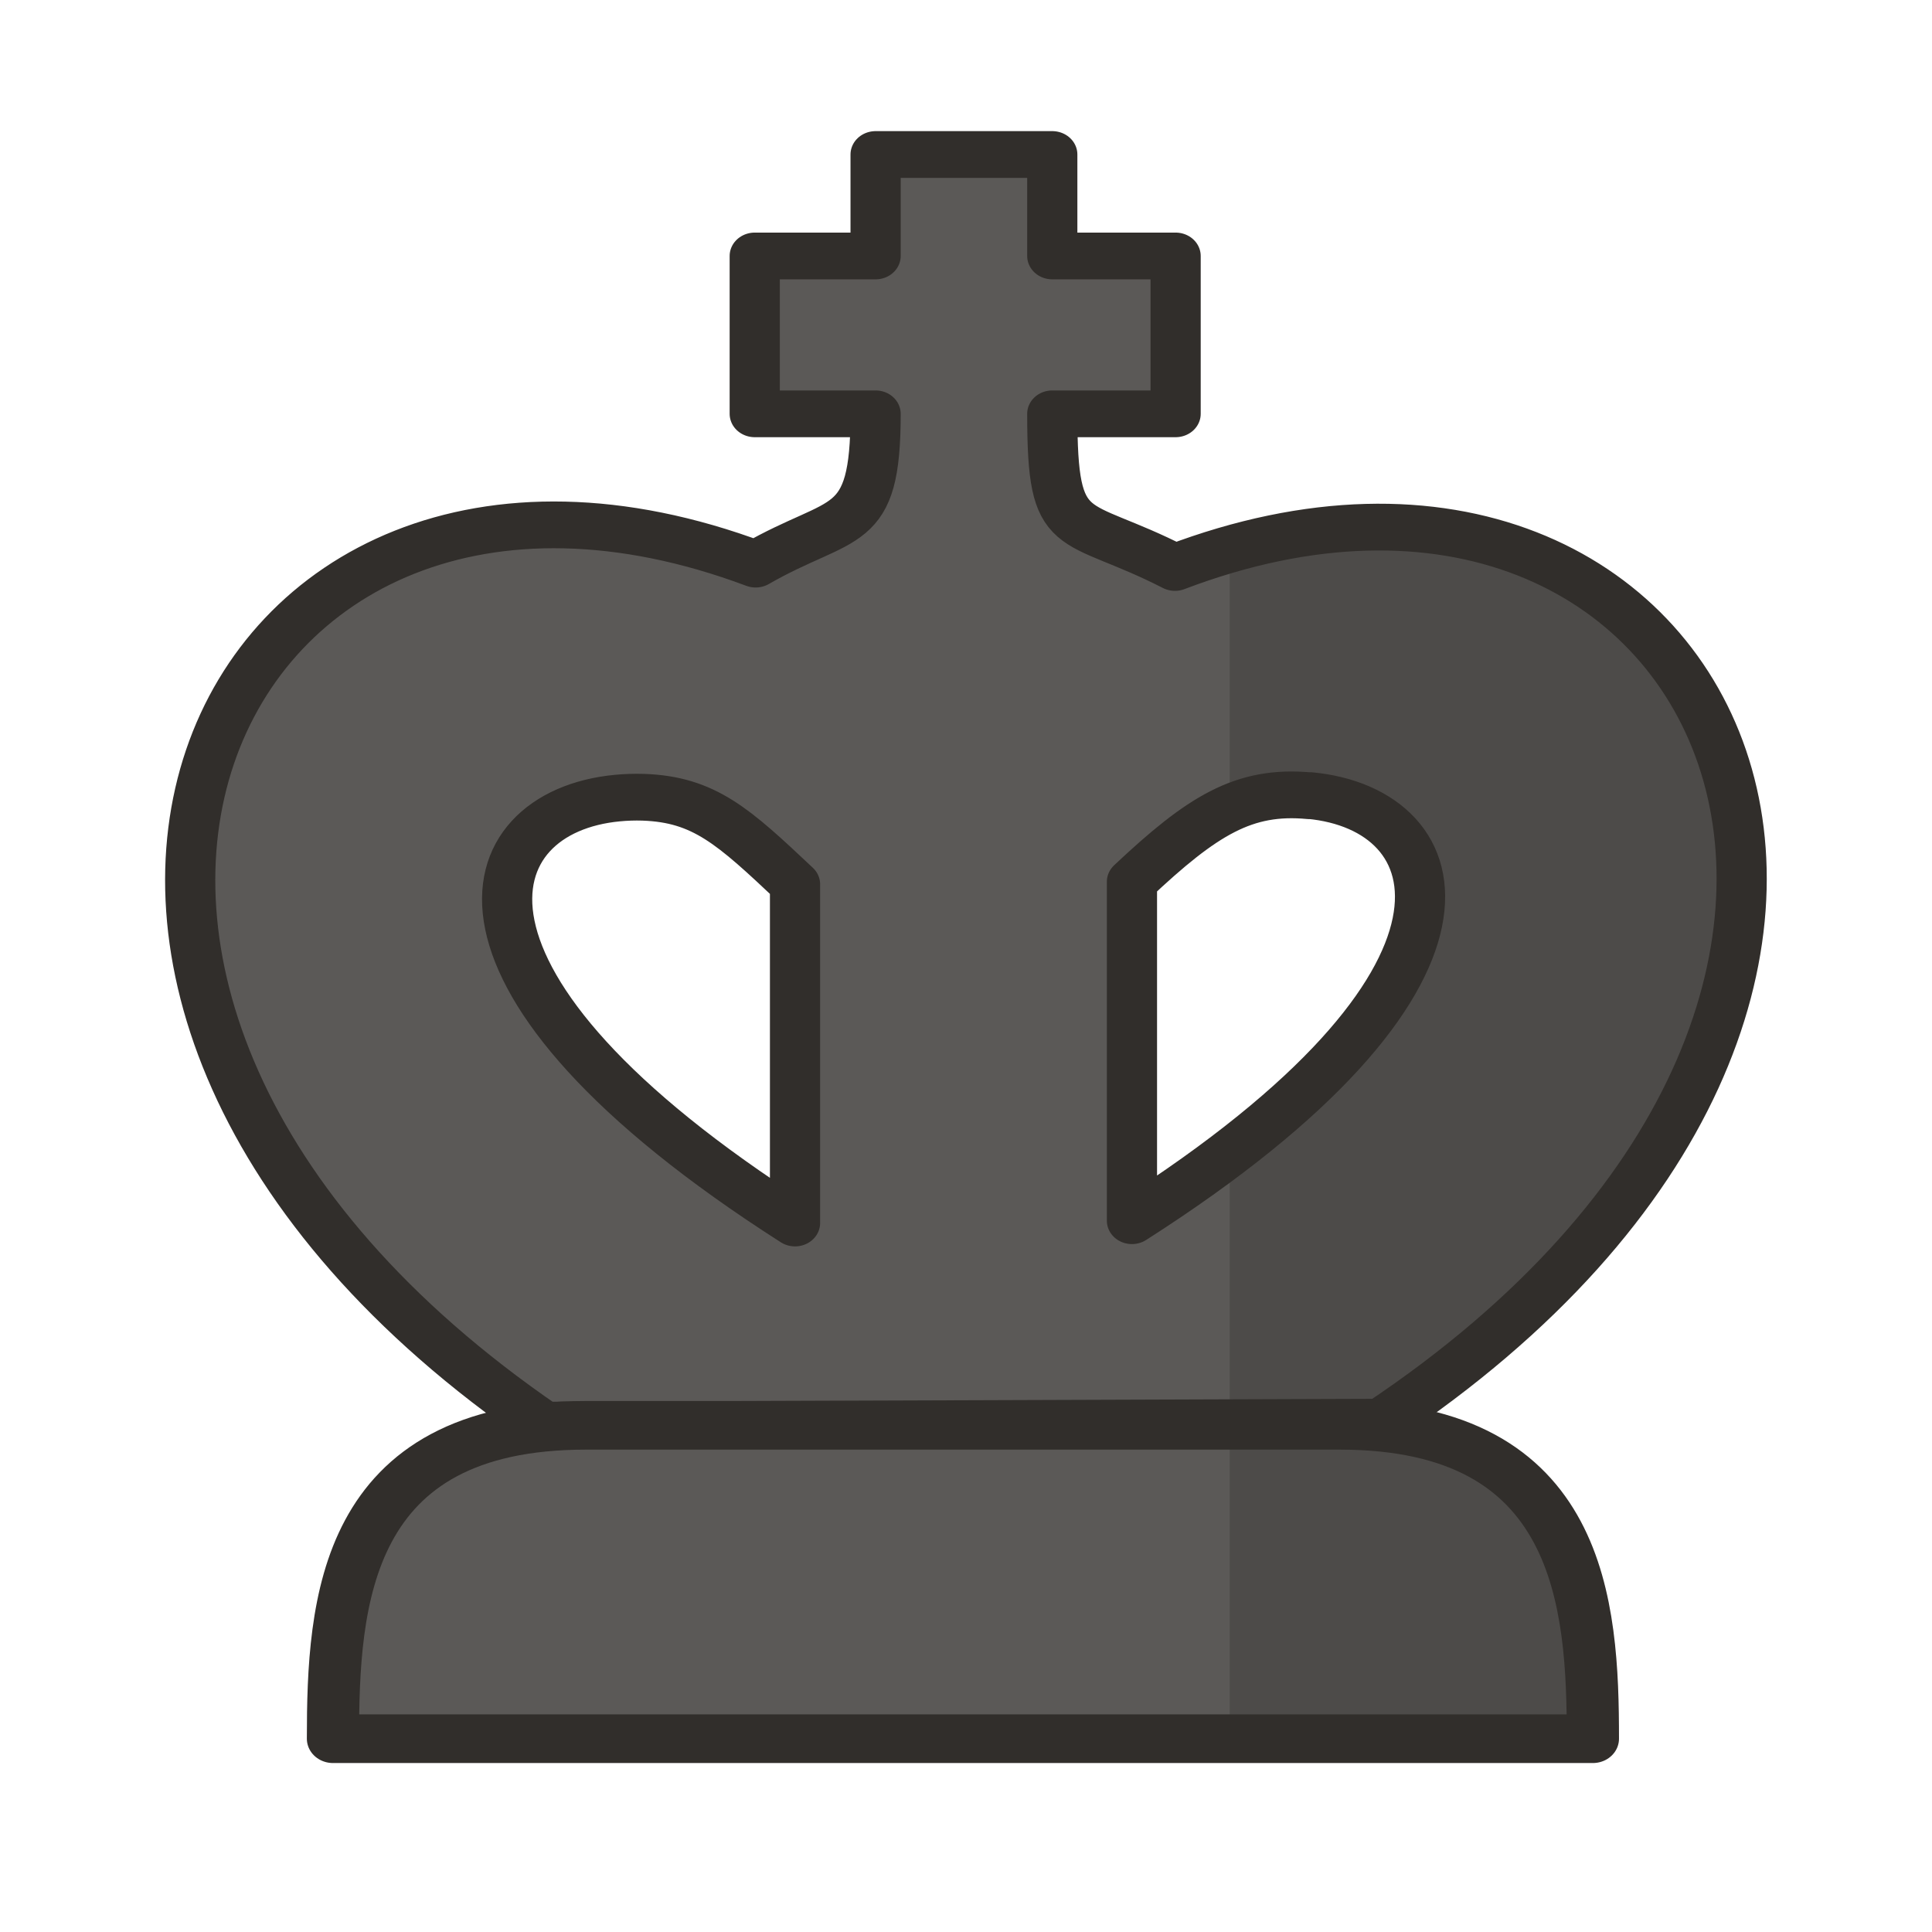
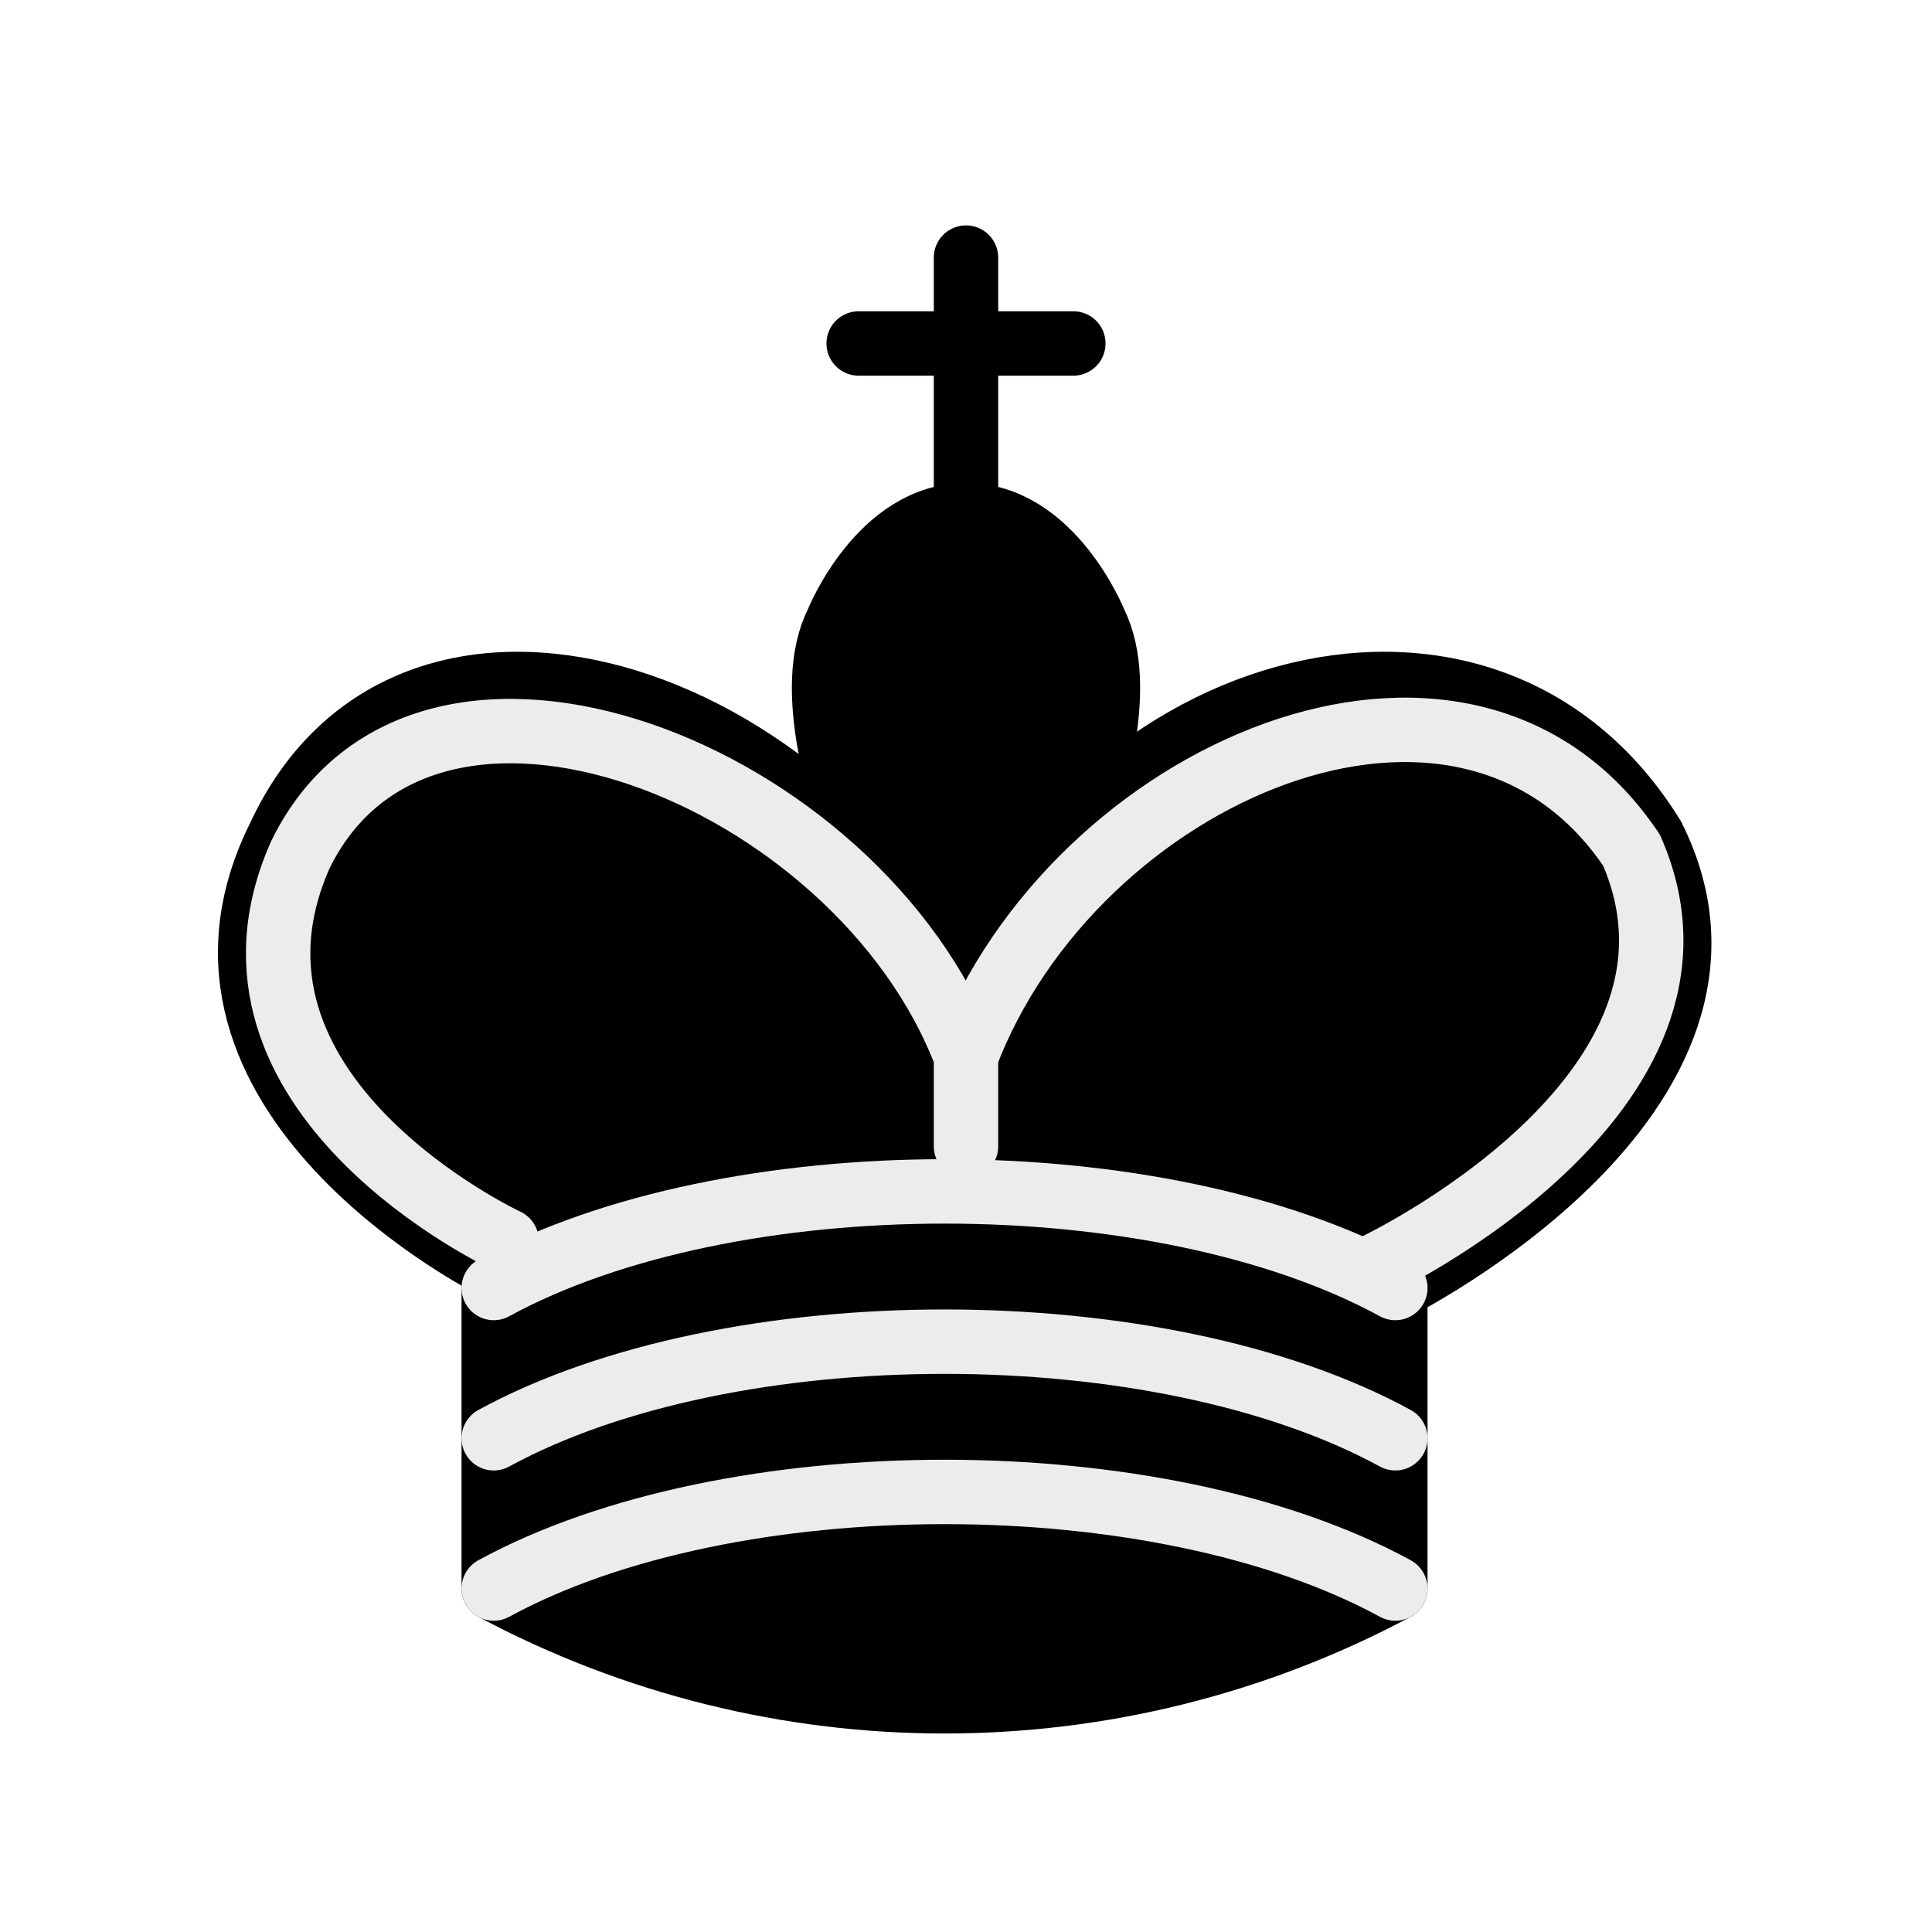
- <svg xmlns="http://www.w3.org/2000/svg" viewBox="0.400 0.409 9.216 9.216">
-   <defs>
-     <clipPath id="s">
-       <path d="M6.542 294.178c1.078 0 1.125.858 1.125 1.495H2.069c0-.65.046-1.495 1.124-1.495z" transform="matrix(1.07361 0 0 1 -.233 -286.97)" />
-       <path d="M4.48 288.116v.484h-.537v.753h.537c0 .582-.142.476-.533.717-2.418-.972-3.734 2.055-.939 4.107l3.715-.014c2.848-2.038 1.504-5.064-.913-4.077-.46-.253-.545-.111-.545-.733h.548v-.753h-.548v-.484zm1.929 3.058c.644.065.894.873-.79 2.028v-1.617c.312-.315.497-.44.79-.41zm-2.962.008c.272.01.402.139.675.415v1.616c-1.683-1.154-1.433-1.962-.789-2.027a.85.85 0 0 1 .114-.004z" transform="matrix(1.07361 0 0 1 -.233 -286.97)" />
-     </clipPath>
-   </defs>
-   <g fill="#5b5957">
-     <path d="M6.542 294.178c1.078 0 1.125.858 1.125 1.495H2.069c0-.65.046-1.495 1.124-1.495z" transform="matrix(1.07361 0 0 1 -.233 -286.97)" />
-     <path d="M4.48 288.116v.484h-.537v.753h.537c0 .582-.142.476-.533.717-2.418-.972-3.734 2.055-.939 4.107l3.715-.014c2.848-2.038 1.504-5.064-.913-4.077-.46-.253-.545-.111-.545-.733h.548v-.753h-.548v-.484zm1.929 3.058c.644.065.894.873-.79 2.028v-1.617c.312-.315.497-.44.79-.41zm-2.962.008c.272.01.402.139.675.415v1.616c-1.683-1.154-1.433-1.962-.789-2.027a.85.85 0 0 1 .114-.004z" transform="matrix(1.07361 0 0 1 -.233 -286.97)" />
-   </g>
-   <rect x="6.266" y="0.146" width="7.401" height="9.557" fill="#4d4b49" clip-path="url(#s)" />
-   <g fill="none" stroke="#312e2b" stroke-linejoin="round" stroke-linecap="round">
-     <path d="M6.542 294.178c1.078 0 1.125.858 1.125 1.495H2.069c0-.65.046-1.495 1.124-1.495z" transform="matrix(1.07361 0 0 1 -.233 -286.97)" stroke-width="0.232" />
-     <path d="M4.48 288.116v.484h-.537v.753h.537c0 .582-.142.476-.533.717-2.418-.972-3.734 2.055-.939 4.107l3.715-.014c2.848-2.038 1.504-5.064-.913-4.077-.46-.253-.545-.111-.545-.733h.548v-.753h-.548v-.484zm1.929 3.058c.644.065.894.873-.79 2.028v-1.617c.312-.315.497-.44.79-.41zm-2.962.008c.272.01.402.139.675.415v1.616c-1.683-1.154-1.433-1.962-.789-2.027a.85.85 0 0 1 .114-.004z" transform="matrix(1.07361 0 0 1 -.233 -286.97)" stroke-width="0.223" />
+ <svg xmlns="http://www.w3.org/2000/svg" style="color-scheme:light only" viewBox="0 0 45 45">
+   <g fill="none" fill-rule="evenodd" stroke="#000" stroke-linecap="round" stroke-linejoin="round" stroke-width="1.5">
+     <path stroke-linejoin="miter" d="M22.5 11.6V6" />
+     <path fill="#000" stroke-linecap="butt" stroke-linejoin="miter" d="M22.5 25s4.5-7.5 3-10.5c0 0-1-2.5-3-2.5s-3 2.5-3 2.5c-1.5 3 3 10.5 3 10.5" />
+     <path fill="#000" d="M11.5 37a22.3 22.3 0 0 0 21 0v-7s9-4.5 6-10.5c-4-6.5-13.5-3.5-16 4V27v-3.5c-3.5-7.5-13-10.5-16-4-3 6 5 10 5 10z" />
+     <path stroke-linejoin="miter" d="M20 8h5" />
+     <path stroke="#ececec" d="M32 29.5s8.5-4 6-9.7C34.1 14 25 18 22.5 24.6v2.1-2.1C20 18 9.9 14 7 19.9c-2.5 5.6 4.8 9 4.8 9" />
+     <path stroke="#ececec" d="M11.5 30c5.5-3 15.5-3 21 0m-21 3.5c5.5-3 15.5-3 21 0m-21 3.5c5.5-3 15.5-3 21 0" />
  </g>
</svg>
